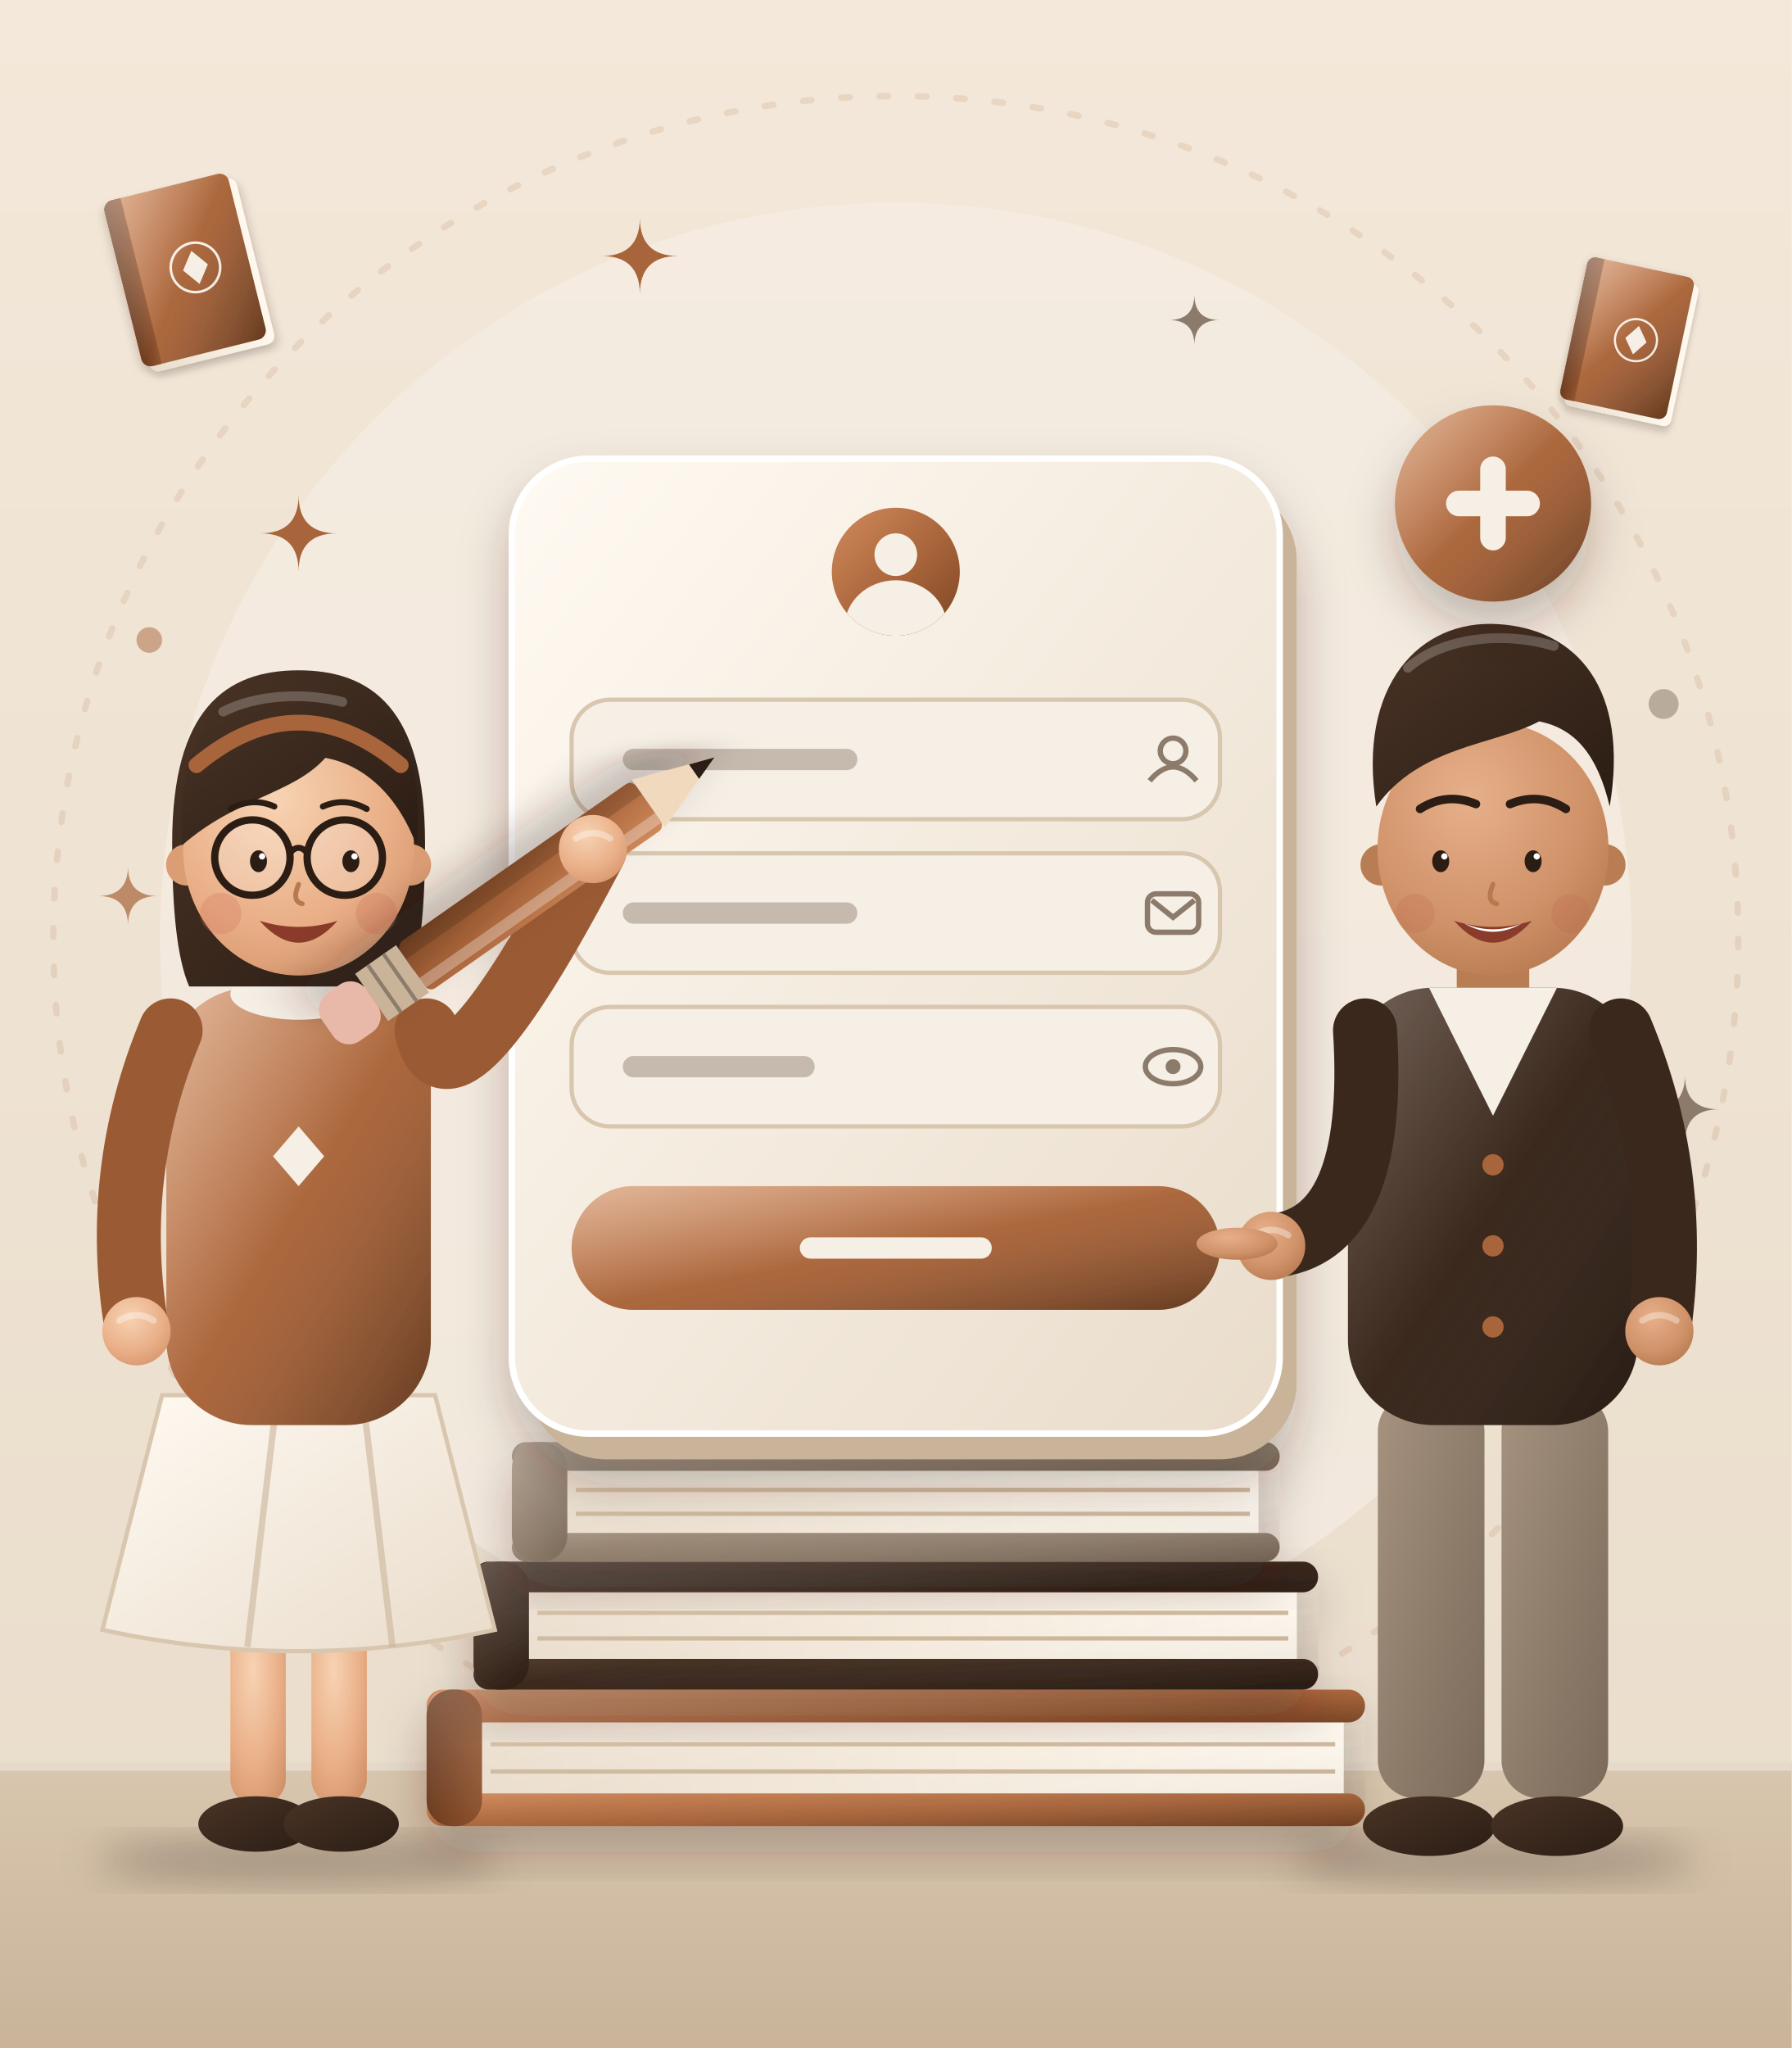
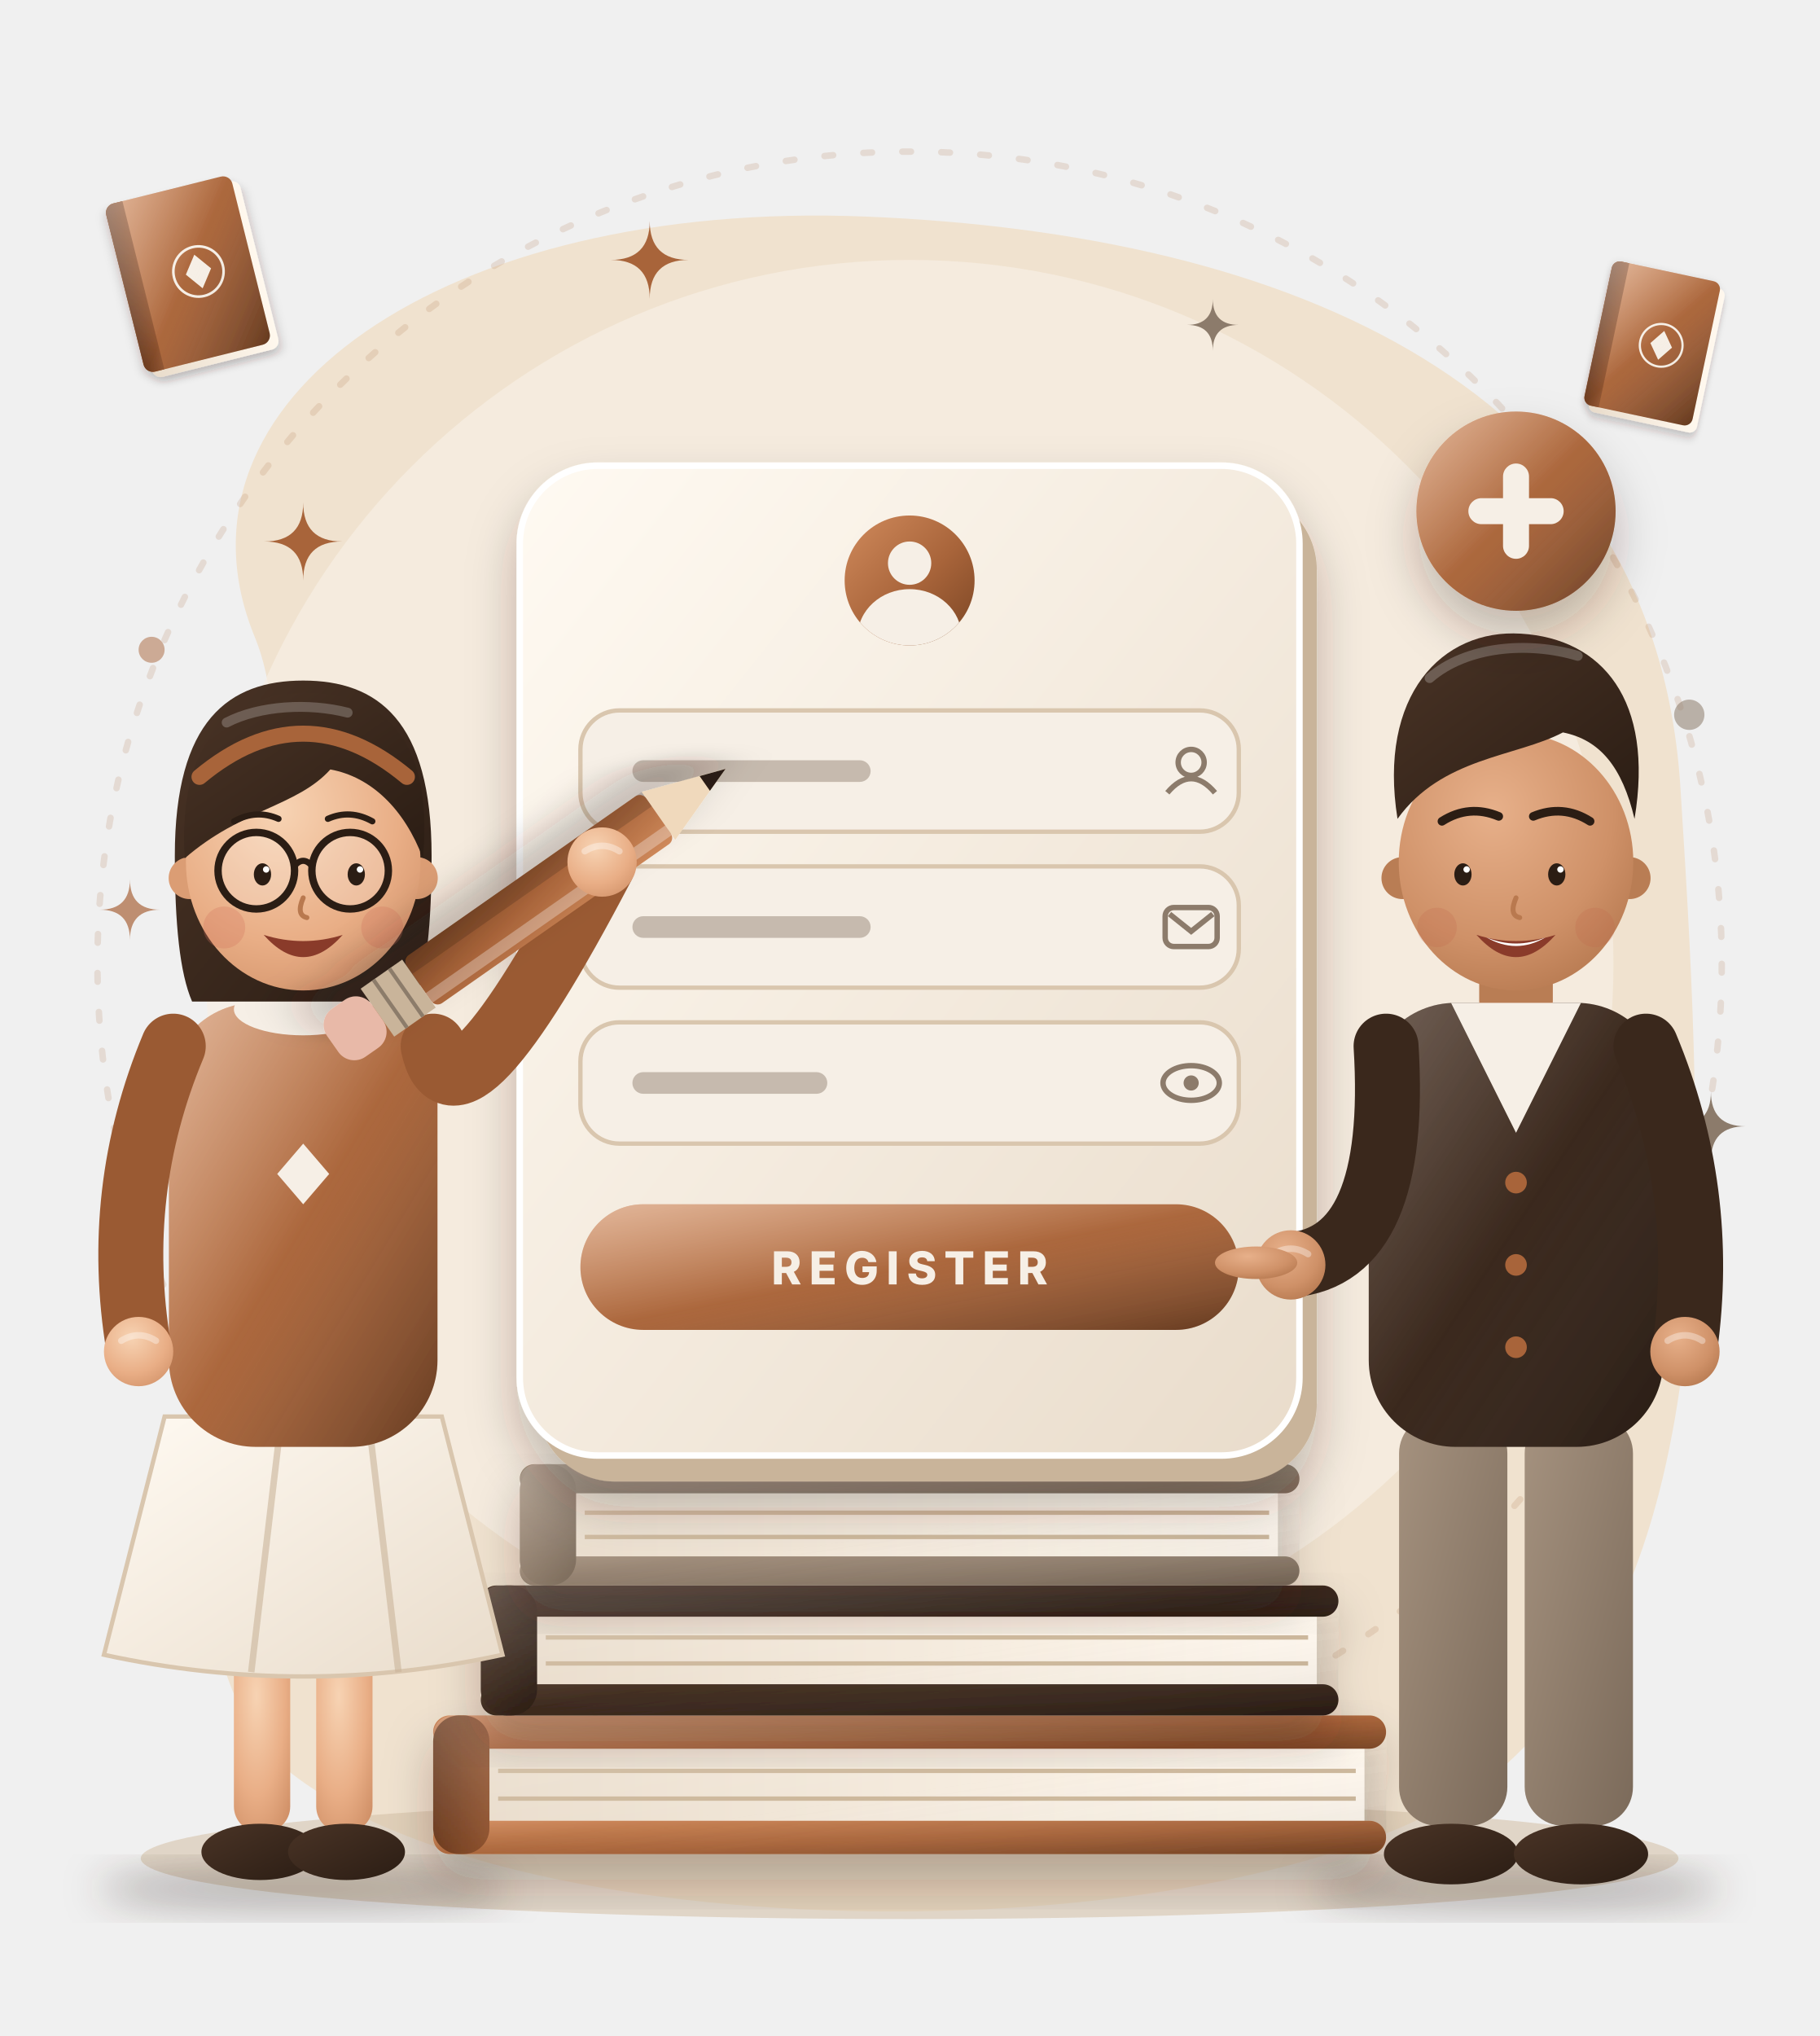
- <svg xmlns="http://www.w3.org/2000/svg" viewBox="0 0 840 960" preserveAspectRatio="xMidYMid slice" role="img">
+ <svg xmlns="http://www.w3.org/2000/svg" viewBox="0 0 840 940" preserveAspectRatio="xMidYMid meet" role="img">
  <defs>
    <linearGradient id="acc" x1="0" y1="0" x2="1" y2="1">
      <stop offset="0" stop-color="#D08A5C" />
      <stop offset=".55" stop-color="#A8643A" />
      <stop offset="1" stop-color="#7A4524" />
    </linearGradient>
    <linearGradient id="accSide" x1="0" y1="0" x2="1" y2="0">
      <stop offset="0" stop-color="#6B3A1E" />
      <stop offset="1" stop-color="#8F532F" />
    </linearGradient>
    <linearGradient id="cream" x1="0" y1="0" x2="1" y2="1">
      <stop offset="0" stop-color="#FFFAF2" />
      <stop offset="1" stop-color="#E9DCCB" />
    </linearGradient>
    <linearGradient id="pages" x1="0" y1="0" x2="1" y2="0">
      <stop offset="0" stop-color="#E9DCCB" />
      <stop offset="1" stop-color="#FFF8EE" />
    </linearGradient>
    <linearGradient id="dark" x1="0" y1="0" x2="1" y2="1">
      <stop offset="0" stop-color="#4A3426" />
      <stop offset="1" stop-color="#2B1D14" />
    </linearGradient>
    <linearGradient id="muted" x1="0" y1="0" x2="1" y2="1">
      <stop offset="0" stop-color="#A5927F" />
      <stop offset="1" stop-color="#7B6A5A" />
    </linearGradient>
    <linearGradient id="hl" x1="0" y1="0" x2="1" y2="1">
      <stop offset="0" stop-color="#fff" stop-opacity=".38" />
      <stop offset=".5" stop-color="#fff" stop-opacity="0" />
      <stop offset="1" stop-color="#000" stop-opacity=".18" />
    </linearGradient>
    <linearGradient id="bg" x1="0" y1="0" x2="0" y2="1">
      <stop offset="0" stop-color="#F3E8D9" />
      <stop offset="1" stop-color="#E9DCCB" />
    </linearGradient>
    <linearGradient id="floor" x1="0" y1="0" x2="0" y2="1">
      <stop offset="0" stop-color="#D9C6AE" />
      <stop offset="1" stop-color="#C9B49A" />
    </linearGradient>
    <radialGradient id="skin" cx=".4" cy=".3" r=".85">
      <stop offset="0" stop-color="#F7D3B3" />
      <stop offset=".6" stop-color="#E9AE86" />
      <stop offset="1" stop-color="#CF8F66" />
    </radialGradient>
    <radialGradient id="skin2" cx=".4" cy=".3" r=".85">
      <stop offset="0" stop-color="#E7B08A" />
      <stop offset=".6" stop-color="#CF9168" />
      <stop offset="1" stop-color="#AF7249" />
    </radialGradient>
    <filter id="sh" x="-30%" y="-30%" width="160%" height="170%">
      <feDropShadow dx="0" dy="12" stdDeviation="11" flood-color="#2B1D14" flood-opacity=".26" />
    </filter>
    <filter id="blur">
      <feGaussianBlur stdDeviation="9" />
    </filter>
  </defs>
-   <rect width="840" height="960" fill="url(#bg)" />
-   <circle cx="420" cy="440" r="345" fill="#F6EFE6" opacity=".6" />
-   <circle cx="420" cy="440" r="395" fill="none" stroke="#A8643A" stroke-opacity=".14" stroke-width="3" stroke-dasharray="4 14" stroke-linecap="round" />
-   <rect y="826" width="840" height="134" fill="url(#floor)" />
-   <rect y="826" width="840" height="4" fill="#fff" opacity=".35" />
+   <path d="M118 295 C72 185 205 92 400 100 C595 108 765 178 776 365 C788 552 795 725 695 815 C590 905 235 905 130 815 C35 725 160 400 118 295 Z" fill="#F0E2CF" />
+   <circle cx="420" cy="445" r="325" fill="#F7EFE4" opacity=".68" />
+   <circle cx="420" cy="445" r="375" fill="none" stroke="#A8643A" stroke-opacity=".16" stroke-width="3" stroke-dasharray="4 14" stroke-linecap="round" />
+   <ellipse cx="420" cy="858" rx="355" ry="28" fill="#D4BFA5" opacity=".55" />
  <g filter="url(#sh)" transform="translate(48 95) rotate(-14) scale(0.2)">
    <g>
      <rect x="16" y="16" width="300" height="400" rx="20" fill="url(#pages)" />
      <rect width="300" height="400" rx="22" fill="url(#acc)" />
      <path d="M22 0H44V400H22A22 22 0 0 1 0 378V22A22 22 0 0 1 22 0Z" fill="url(#accSide)" />
      <circle cx="175" cy="200" r="58" fill="none" stroke="#F6EFE6" stroke-width="6" />
      <path d="M175 160L205 200L175 240L145 200Z" fill="#F6EFE6" />
      <rect width="300" height="400" rx="22" fill="url(#hl)" />
    </g>
  </g>
  <g filter="url(#sh)" transform="translate(745 120) rotate(12) scale(0.17)">
    <g>
      <rect x="16" y="16" width="300" height="400" rx="20" fill="url(#pages)" />
      <rect width="300" height="400" rx="22" fill="url(#acc)" />
      <path d="M22 0H44V400H22A22 22 0 0 1 0 378V22A22 22 0 0 1 22 0Z" fill="url(#accSide)" />
      <circle cx="175" cy="200" r="58" fill="none" stroke="#F6EFE6" stroke-width="6" />
      <path d="M175 160L205 200L175 240L145 200Z" fill="#F6EFE6" />
      <rect width="300" height="400" rx="22" fill="url(#hl)" />
    </g>
  </g>
  <path d="M300 102Q300 120 318 120Q300 120 300 138Q300 120 282 120Q300 120 300 102Z" fill="#A8643A" opacity="1" />
  <path d="M560 138Q560 150 572 150Q560 150 560 162Q560 150 548 150Q560 150 560 138Z" fill="#8C7B6B" opacity="1" />
  <path d="M60 406Q60 420 74 420Q60 420 60 434Q60 420 46 420Q60 420 60 406Z" fill="#A8643A" opacity="0.7" />
  <path d="M790 504Q790 520 806 520Q790 520 790 536Q790 520 774 520Q790 520 790 504Z" fill="#8C7B6B" opacity="1" />
  <circle cx="780" cy="330" r="7" fill="#8C7B6B" opacity=".55" />
  <circle cx="70" cy="300" r="6" fill="#A8643A" opacity=".5" />
  <g filter="url(#sh)">
    <rect x="210" y="804.8" width="420" height="38.4" fill="url(#pages)" />
    <path d="M230 817.6H626M230 830.4H626" stroke="#CDB89C" stroke-width="2" />
    <rect x="200" y="792" width="440" height="15.36" rx="7.68" fill="url(#acc)" />
    <rect x="200" y="840.64" width="440" height="15.36" rx="7.68" fill="url(#acc)" />
    <rect x="200" y="792" width="26" height="64" rx="12" fill="url(#accSide)" />
    <rect x="200" y="792" width="440" height="64" rx="8.96" fill="url(#hl)" opacity=".5" />
  </g>
  <g filter="url(#sh)">
    <rect x="232" y="744.0" width="376" height="36.0" fill="url(#pages)" />
    <path d="M252 756.0H604M252 768.0H604" stroke="#CDB89C" stroke-width="2" />
    <rect x="222" y="732" width="396" height="14.4" rx="7.2" fill="url(#dark)" />
    <rect x="222" y="777.6" width="396" height="14.4" rx="7.2" fill="url(#dark)" />
    <rect x="222" y="732" width="26" height="60" rx="12" fill="url(#dark)" />
    <rect x="222" y="732" width="396" height="60" rx="8.4" fill="url(#hl)" opacity=".5" />
  </g>
  <g filter="url(#sh)">
    <rect x="250" y="687.2" width="340" height="33.6" fill="url(#pages)" />
    <path d="M270 698.4H586M270 709.6H586" stroke="#CDB89C" stroke-width="2" />
    <rect x="240" y="676" width="360" height="13.44" rx="6.72" fill="url(#muted)" />
    <rect x="240" y="718.56" width="360" height="13.44" rx="6.72" fill="url(#muted)" />
    <rect x="240" y="676" width="26" height="56" rx="12" fill="url(#muted)" />
    <rect x="240" y="676" width="360" height="56" rx="7.84" fill="url(#hl)" opacity=".5" />
  </g>
  <g filter="url(#sh)">
    <rect x="248" y="227" width="360" height="457" rx="36" fill="#C9B49A" />
    <rect x="240" y="215" width="360" height="457" rx="36" fill="url(#cream)" />
    <rect x="240" y="215" width="360" height="457" rx="36" fill="none" stroke="#fff" stroke-width="3" />
  </g>
  <circle cx="420" cy="268" r="30" fill="url(#acc)" />
  <clipPath id="av">
    <circle cx="420" cy="268" r="30" />
  </clipPath>
  <g clip-path="url(#av)">
    <circle cx="420" cy="260" r="10" fill="#F6EFE6" />
    <ellipse cx="420" cy="294" rx="24" ry="22" fill="#F6EFE6" />
  </g>
  <rect x="268" y="328" width="304" height="56" rx="18" fill="#F6EFE6" stroke="#D9C6AE" stroke-width="2" />
  <rect x="292" y="351.0" width="110" height="10" rx="5" fill="#8C7B6B" opacity=".45" />
  <circle cx="550" cy="352.0" r="6" fill="none" stroke="#8C7B6B" stroke-width="2.5" />
  <path d="M539 366.0Q550 353.0 561 366.0" fill="none" stroke="#8C7B6B" stroke-width="2.5" />
  <rect x="268" y="400" width="304" height="56" rx="18" fill="#F6EFE6" stroke="#D9C6AE" stroke-width="2" />
  <rect x="292" y="423.0" width="110" height="10" rx="5" fill="#8C7B6B" opacity=".45" />
  <rect x="538" y="419.0" width="24" height="18" rx="4" fill="none" stroke="#8C7B6B" stroke-width="2.5" />
  <path d="M540 422.0L550 430.0L560 422.0" fill="none" stroke="#8C7B6B" stroke-width="2.5" />
  <rect x="268" y="472" width="304" height="56" rx="18" fill="#F6EFE6" stroke="#D9C6AE" stroke-width="2" />
  <rect x="292" y="495.0" width="90" height="10" rx="5" fill="#8C7B6B" opacity=".45" />
  <ellipse cx="550" cy="500.0" rx="13" ry="8" fill="none" stroke="#8C7B6B" stroke-width="2.5" />
  <circle cx="550" cy="500.0" r="3.5" fill="#8C7B6B" />
  <rect x="268" y="556" width="304" height="58" rx="29" fill="url(#acc)" />
  <rect x="268" y="556" width="304" height="58" rx="29" fill="url(#hl)" />
-   <rect x="375" y="580" width="90" height="10" rx="5" fill="#F6EFE6" />
+   <text x="420" y="593" text-anchor="middle" fill="#F6EFE6" font-family="system-ui,-apple-system,sans-serif" font-size="21" font-weight="800" letter-spacing="3.5">REGISTER</text>
  <g transform="translate(140 868)">
    <ellipse cy="4" rx="95" ry="13" fill="#2B1D14" opacity=".25" filter="url(#blur)" />
    <rect x="-32" y="-112" width="26" height="90" rx="12" fill="url(#skin)" />
    <rect x="6" y="-112" width="26" height="90" rx="12" fill="url(#skin)" />
    <ellipse cx="-20" cy="-13" rx="27" ry="13" fill="url(#dark)" />
    <ellipse cx="20" cy="-13" rx="27" ry="13" fill="url(#dark)" />
    <path d="M-64 -214L64 -214L92 -104Q0 -84 -92 -104Z" fill="url(#cream)" stroke="#D9C6AE" stroke-width="2" />
    <path d="M-10 -214L-24 -96M30 -214L44 -96" stroke="#C9B49A" stroke-width="3" opacity=".6" />
    <rect x="-62" y="-405" width="124" height="205" rx="40" fill="url(#acc)" />
    <rect x="-62" y="-405" width="124" height="205" rx="40" fill="url(#hl)" />
    <rect x="-16" y="-432" width="32" height="40" rx="14" fill="#C98A60" />
    <ellipse cy="-402" rx="32" ry="12" fill="#F6EFE6" />
    <path d="M0 -340L12 -326L0 -312L-12 -326Z" fill="#F6EFE6" />
    <path d="M-60 -385Q-88 -318 -76 -246" stroke="#9A5A33" stroke-width="30" stroke-linecap="round" fill="none" />
    <circle cx="-76" cy="-244" r="16" fill="url(#skin)" />
    <path d="M-84 -249Q-76 -254 -68 -249" stroke="#fff" stroke-opacity=".35" stroke-width="3" stroke-linecap="round" fill="none" />
    <g transform="translate(0 -470) scale(.57) translate(-400 -335)">
      <path d="M296 330C296 220 340 188 400 188C460 188 504 220 504 330C504 385 500 425 490 448L310 448C300 425 296 385 296 330Z" fill="url(#dark)" />
      <circle cx="308" cy="348" r="17" fill="#DB9D74" />
      <circle cx="492" cy="348" r="17" fill="#DB9D74" />
      <ellipse cx="400" cy="335" rx="95" ry="104" fill="url(#skin)" />
      <circle cx="336" cy="388" r="17" fill="#D0705A" opacity=".28" />
      <circle cx="464" cy="388" r="17" fill="#D0705A" opacity=".28" />
      <path d="M304 332C298 232 345 198 402 198C462 198 506 232 497 332C482 292 455 266 422 260C395 290 350 292 304 332Z" fill="url(#dark)" />
      <path d="M338 222C365 208 405 206 436 214" stroke="#fff" stroke-opacity=".22" stroke-width="8" stroke-linecap="round" fill="none" />
      <path d="M316 266Q400 196 484 266" stroke="#A8643A" stroke-width="13" stroke-linecap="round" fill="none" />
      <path d="M344 302Q362 292 380 300M420 300Q438 292 456 302" stroke="#2B1D14" stroke-width="5" stroke-linecap="round" fill="none" />
      <circle cx="362" cy="342" r="31" fill="#fff" fill-opacity=".2" stroke="#2B1D14" stroke-width="6" />
      <circle cx="438" cy="342" r="31" fill="#fff" fill-opacity=".2" stroke="#2B1D14" stroke-width="6" />
      <path d="M393 338Q400 330 407 338" stroke="#2B1D14" stroke-width="5" fill="none" />
      <ellipse cx="367" cy="345" rx="7" ry="9" fill="#2B1D14" />
      <ellipse cx="443" cy="345" rx="7" ry="9" fill="#2B1D14" />
      <circle cx="370" cy="341" r="2.6" fill="#fff" />
      <circle cx="446" cy="341" r="2.6" fill="#fff" />
      <path d="M400 364Q394 378 403 380" stroke="#B9794F" stroke-width="4" stroke-linecap="round" fill="none" />
      <path d="M368 394Q400 430 432 394Q400 404 368 394Z" fill="#8A3B2A" />
    </g>
  </g>
  <g transform="translate(700 868)">
    <ellipse cy="4" rx="95" ry="13" fill="#2B1D14" opacity=".25" filter="url(#blur)" />
    <rect x="-54" y="-215" width="50" height="190" rx="18" fill="url(#muted)" />
    <rect x="4" y="-215" width="50" height="190" rx="18" fill="url(#muted)" />
    <ellipse cx="-30" cy="-12" rx="31" ry="14" fill="url(#dark)" />
    <ellipse cx="30" cy="-12" rx="31" ry="14" fill="url(#dark)" />
    <rect x="-68" y="-405" width="136" height="205" rx="40" fill="url(#dark)" />
    <rect x="-68" y="-405" width="136" height="205" rx="40" fill="url(#hl)" opacity=".6" />
    <rect x="-17" y="-432" width="34" height="40" rx="14" fill="#B97D54" />
    <path d="M-30 -405L0 -345L30 -405Z" fill="#F6EFE6" />
    <path d="M-14 -300V-215M14 -300V-215" stroke="#000" stroke-opacity="0" />
    <circle cy="-322" r="5" fill="#A8643A" />
    <circle cy="-284" r="5" fill="#A8643A" />
    <circle cy="-246" r="5" fill="#A8643A" />
    <path d="M60 -385Q88 -318 78 -246" stroke="#3A281C" stroke-width="30" stroke-linecap="round" fill="none" />
    <circle cx="78" cy="-244" r="16" fill="url(#skin2)" />
    <path d="M70 -249Q78 -254 86 -249" stroke="#fff" stroke-opacity=".35" stroke-width="3" stroke-linecap="round" fill="none" />
    <g transform="translate(0 -470) scale(.57) translate(-400 -335)">
      <circle cx="308" cy="348" r="17" fill="#B97D54" />
      <circle cx="492" cy="348" r="17" fill="#B97D54" />
      <ellipse cx="400" cy="335" rx="95" ry="104" fill="url(#skin2)" />
      <circle cx="336" cy="388" r="16" fill="#C0624A" opacity=".22" />
      <circle cx="464" cy="388" r="16" fill="#C0624A" opacity=".22" />
      <path d="M304 300C288 200 340 146 404 150C470 154 512 204 496 300C486 258 468 236 438 230C400 250 340 250 304 300Z" fill="url(#dark)" />
      <path d="M330 186C360 160 410 156 450 168" stroke="#fff" stroke-opacity=".22" stroke-width="8" stroke-linecap="round" fill="none" />
      <path d="M340 302Q362 288 386 298M414 298Q438 288 460 302" stroke="#2B1D14" stroke-width="7" stroke-linecap="round" fill="none" />
      <ellipse cx="357" cy="345" rx="7" ry="9" fill="#2B1D14" />
      <ellipse cx="433" cy="345" rx="7" ry="9" fill="#2B1D14" />
      <circle cx="360" cy="341" r="2.6" fill="#fff" />
      <circle cx="436" cy="341" r="2.6" fill="#fff" />
      <path d="M400 364Q394 378 403 380" stroke="#B9794F" stroke-width="4" stroke-linecap="round" fill="none" />
      <path d="M368 394Q400 430 432 394Q400 404 368 394Z" fill="#8A3B2A" />
      <path d="M376 396Q400 406 424 396Q400 410 376 396Z" fill="#fff" />
    </g>
  </g>
  <path d="M200 483Q210 530 278 400" stroke="#9A5A33" stroke-width="30" stroke-linecap="round" fill="none" />
  <path d="M640 483Q646 580 596 584" stroke="#3A281C" stroke-width="30" stroke-linecap="round" fill="none" />
  <g filter="url(#sh)" transform="translate(335 355) rotate(145) scale(0.9)">
    <path d="M0 0L42 -15V15Z" fill="#F0D9BC" />
    <path d="M0 0L13 -4.6V4.6Z" fill="#2B1D14" />
    <rect x="42" y="-15" width="150" height="30" rx="4" fill="url(#acc)" />
    <rect x="42" y="-12" width="150" height="6" fill="#fff" opacity=".3" />
    <rect x="42" y="6" width="150" height="9" fill="#000" opacity=".15" />
    <rect x="192" y="-15" width="26" height="30" fill="#C9B49A" />
    <path d="M200 -15V15M210 -15V15" stroke="#8C7B6B" stroke-width="2" />
    <rect x="218" y="-15" width="28" height="30" rx="10" fill="#E8B9A8" />
  </g>
  <circle cx="278" cy="398" r="16" fill="url(#skin)" />
  <path d="M270 393Q278 388 286 393" stroke="#fff" stroke-opacity=".35" stroke-width="3" stroke-linecap="round" fill="none" />
  <circle cx="596" cy="584" r="16" fill="url(#skin2)" />
  <path d="M588 579Q596 574 604 579" stroke="#fff" stroke-opacity=".35" stroke-width="3" stroke-linecap="round" fill="none" />
  <ellipse cx="580" cy="583" rx="19" ry="7.5" fill="url(#skin2)" />
  <g filter="url(#sh)" transform="translate(700 236)">
    <circle r="46" fill="url(#acc)" />
    <circle r="46" fill="url(#hl)" />
    <rect x="-6" y="-22" width="12" height="44" rx="6" fill="#F6EFE6" />
    <rect x="-22" y="-6" width="44" height="12" rx="6" fill="#F6EFE6" />
  </g>
  <path d="M140 232Q140 250 158 250Q140 250 140 268Q140 250 122 250Q140 250 140 232Z" fill="#A8643A" opacity="1" />
</svg>
